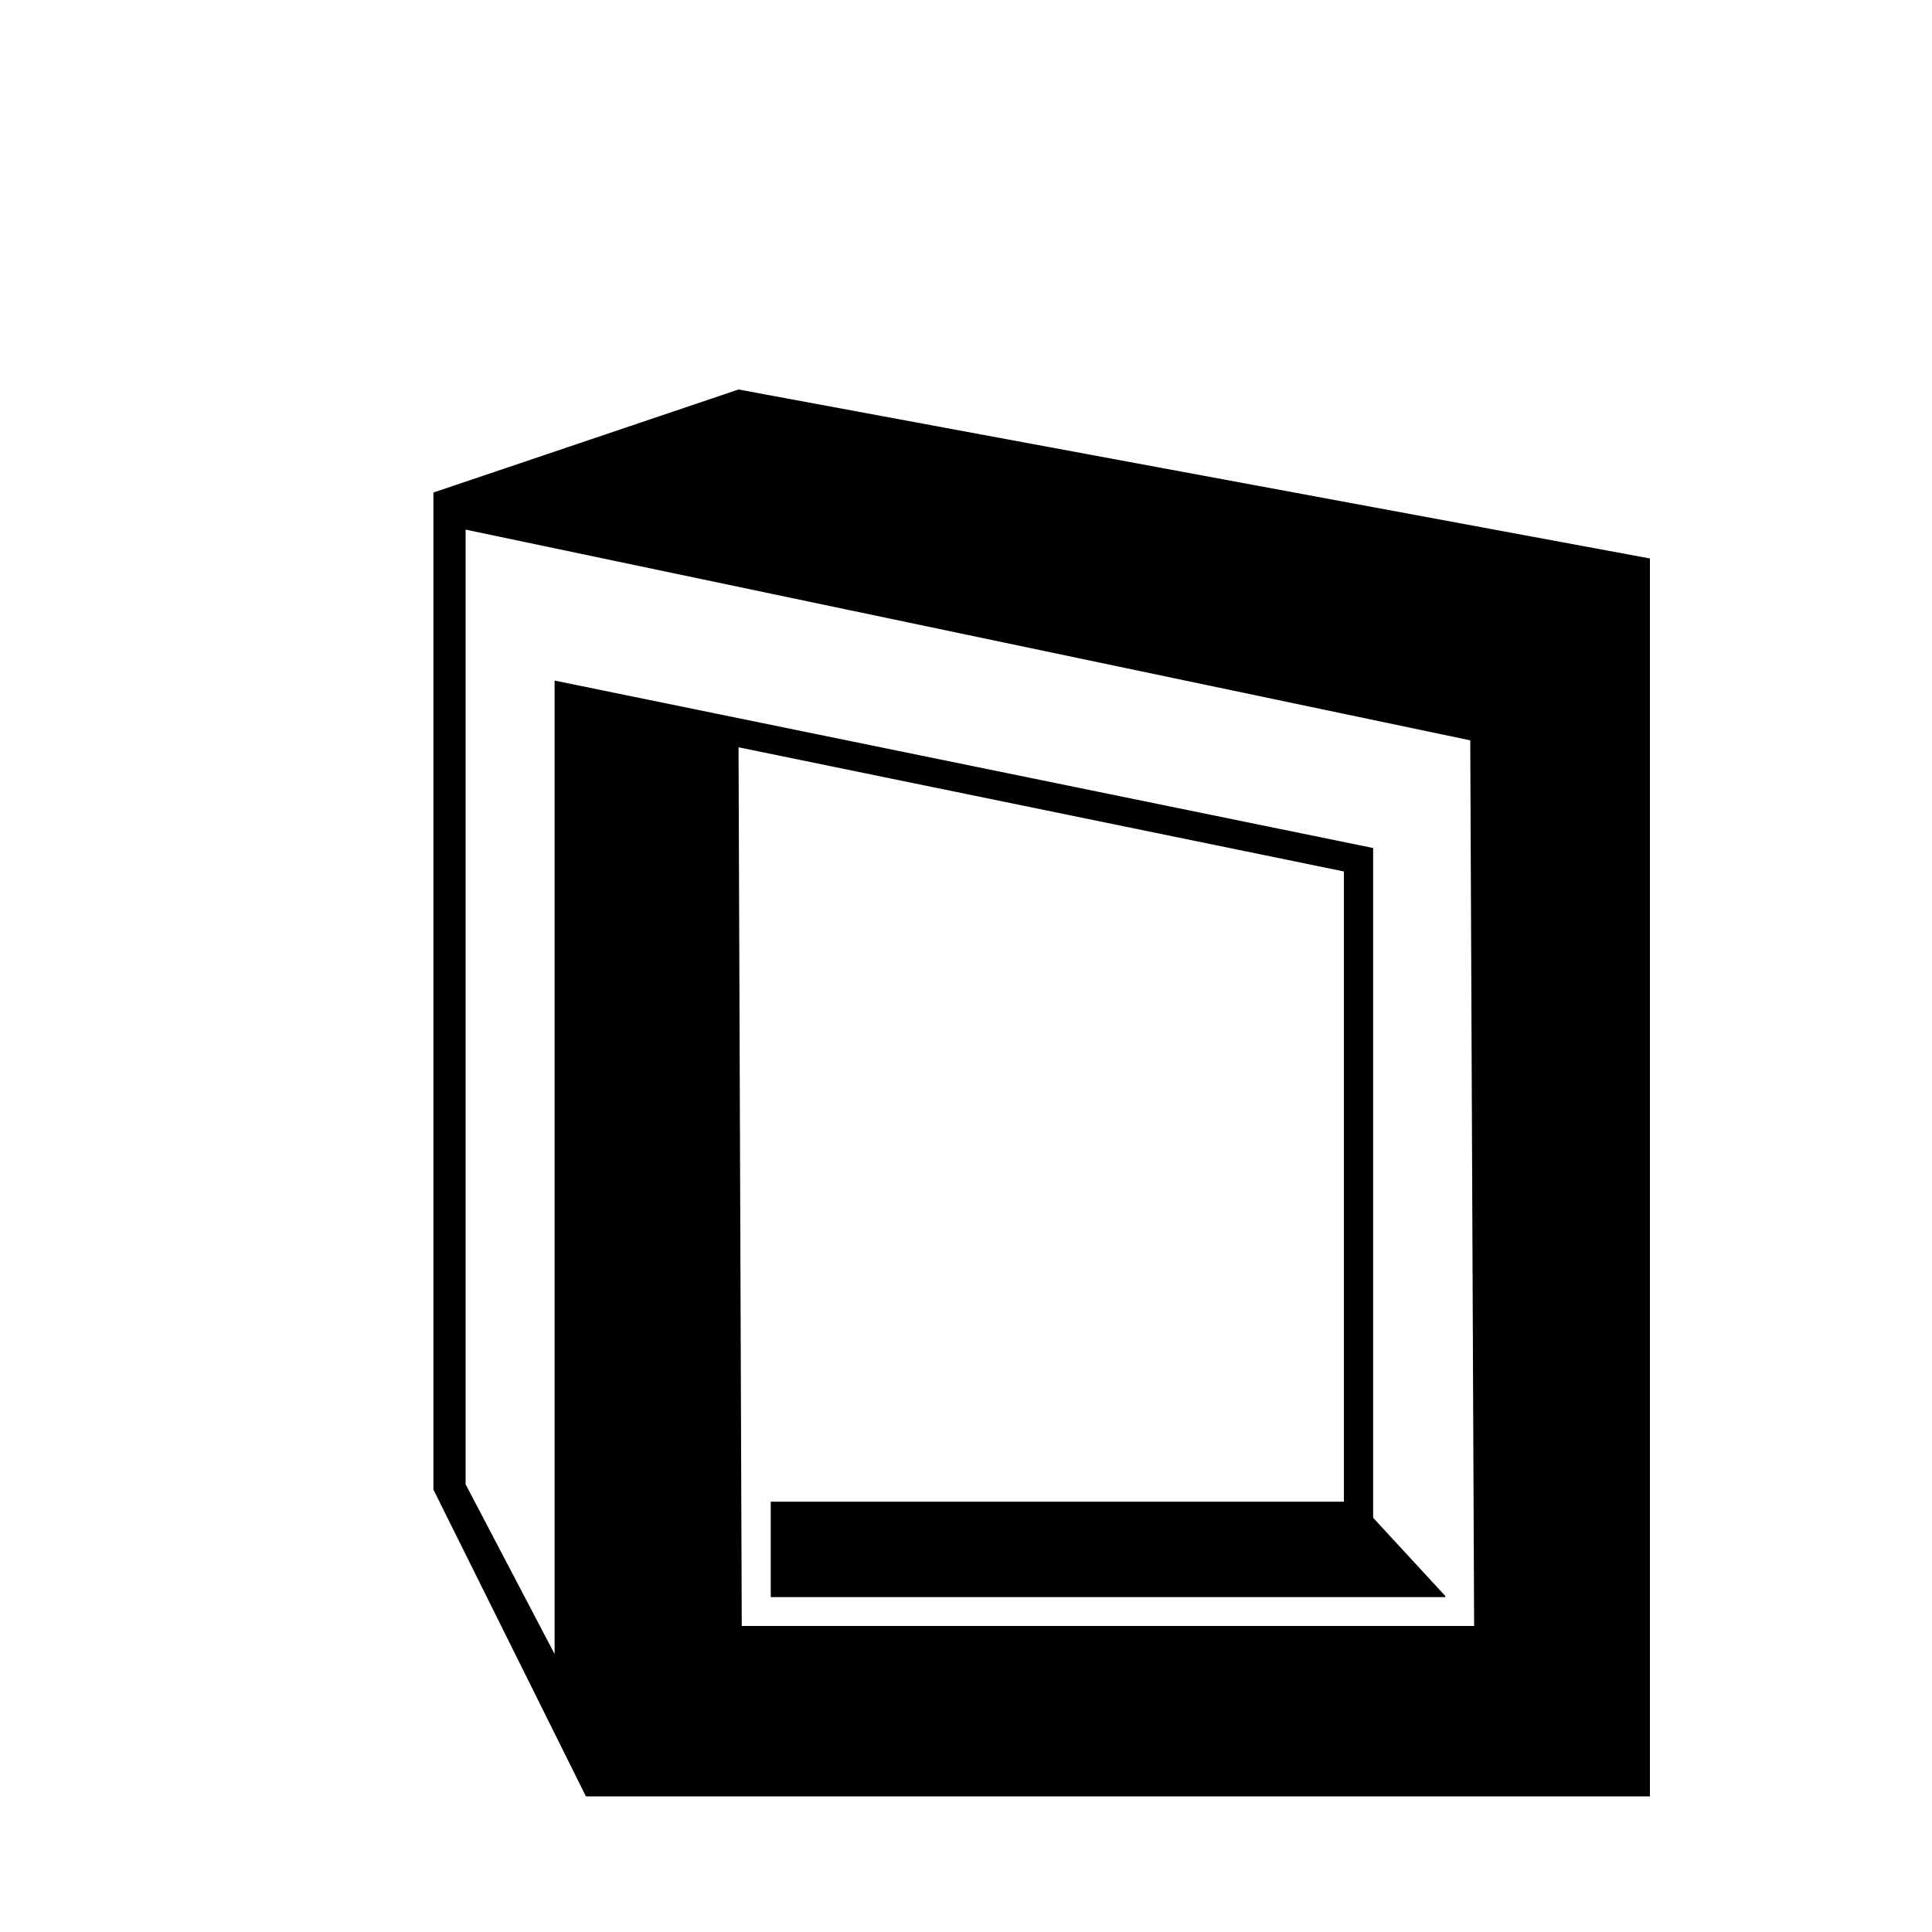
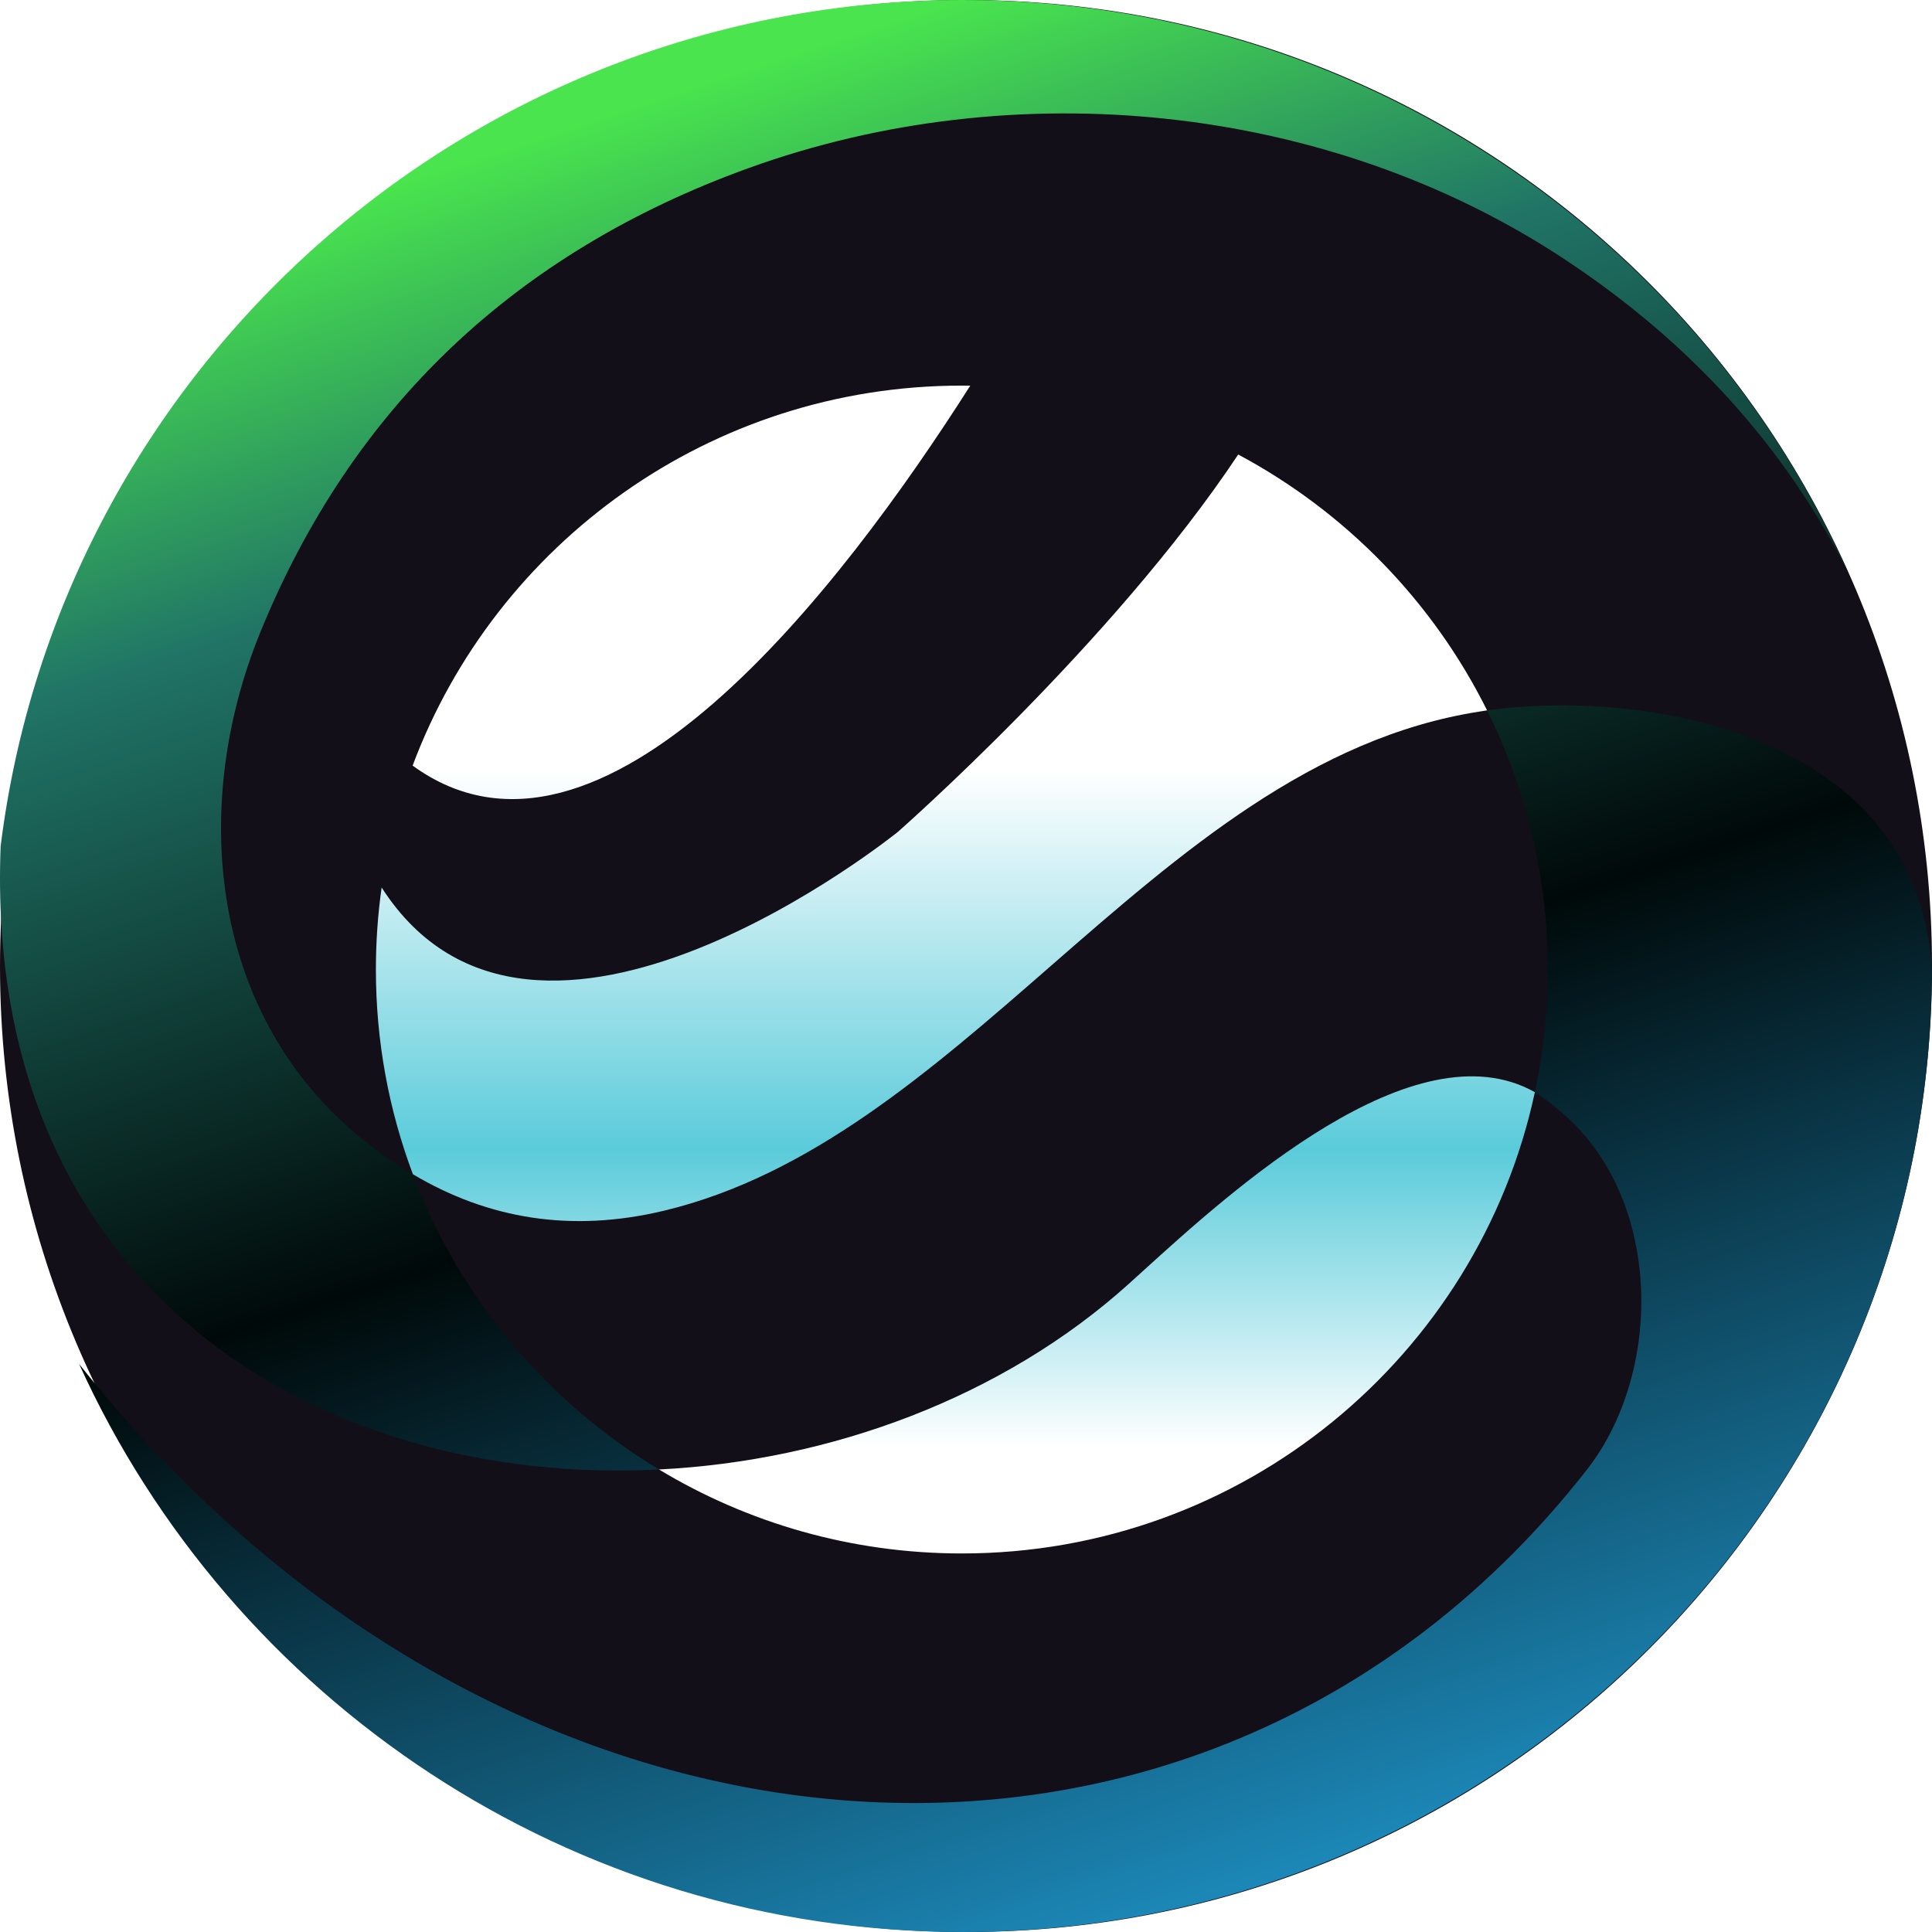
- <svg xmlns="http://www.w3.org/2000/svg" id="f8a78c88-c469-46fa-be85-47fa820f7cd7" viewBox="0 0 150 150">
-   <path d="M57.34,30.24l-23.69,8v77.41l11.84,23.82H128.1V43.36h0Zm57.12,96H57.59l-.25-68.22,47,9.64v48.93H59.84V124h52.37v-.09l-5.6-6.07v-52l-63.55-13v75.58l-6.91-13.18V41.12l78,16.36.3,68.68,0,0Z" />
+ <svg xmlns="http://www.w3.org/2000/svg" width="75" height="75" viewBox="0 0 75 75" fill="none">
+   <rect width="75" height="75" rx="37.5" fill="#130F18" />
+   <path fill-rule="evenodd" clip-rule="evenodd" d="M71.801 22.345C69.36 17.419 65.665 13.313 60.709 10.046C51.52 3.988 39.377 2.795 29.058 6.526C19.957 9.817 13.652 15.859 10.107 24.54C7.399 31.172 8.094 39.174 13.813 44.011C14.533 44.62 15.274 45.153 16.037 45.604C17.845 50.402 21.238 54.426 25.581 57.045C12.456 57.714 -0.637 50.132 0.024 32.86C2.317 14.339 18.163 0 37.37 0C52.74 0 65.959 9.184 71.801 22.345ZM59.581 42.411C59.891 42.588 60.19 42.805 60.476 43.065C64.52 46.312 64.641 53.172 61.6 57.058C46.939 75.794 19.706 73.968 3.07 52.948C8.977 65.952 22.113 75 37.37 75C58.096 75 74.909 58.301 75 37.668C74.449 28.479 63.931 26.724 57.728 27.576C59.237 30.607 60.086 34.023 60.086 37.637C60.086 39.275 59.911 40.872 59.581 42.411Z" fill="url(#paint0_linear_11375_17606)" />
+   <path fill-rule="evenodd" clip-rule="evenodd" d="M25.581 57.045C29.011 59.113 33.036 60.305 37.339 60.305C48.263 60.305 57.388 52.631 59.583 42.398C54.906 39.77 47.799 46.226 44.367 49.343C44.17 49.522 43.985 49.69 43.813 49.845C38.925 54.248 32.246 56.711 25.581 57.045ZM16.029 45.584C18.932 47.31 22.161 47.866 25.778 46.999C31.465 45.636 36.114 41.579 40.78 37.509C45.869 33.07 50.978 28.613 57.471 27.617C57.556 27.604 57.641 27.588 57.728 27.576C55.623 23.346 52.234 19.869 48.067 17.644C43.196 24.976 34.852 32.296 34.852 32.296C34.852 32.296 20.751 43.695 14.815 34.453C14.668 35.493 14.592 36.556 14.592 37.637C14.592 40.433 15.1 43.111 16.029 45.584ZM37.339 14.969C37.448 14.969 37.556 14.97 37.665 14.972C32.632 22.882 23.323 35.027 16.018 29.721C19.24 21.106 27.571 14.969 37.339 14.969Z" fill="url(#paint1_linear_11375_17606)" />
+   <defs>
+     <linearGradient id="paint0_linear_11375_17606" x1="22.321" y1="-5.343" x2="50.157" y2="79.464" gradientUnits="userSpaceOnUse">
+       <stop offset="0.109" stop-color="#49E44E" />
+       <stop offset="0.274" stop-color="#207466" />
+       <stop offset="0.561" stop-color="#000909" />
+       <stop offset="0.93" stop-color="#1C88B8" />
+     </linearGradient>
+     <linearGradient id="paint1_linear_11375_17606" x1="37.09" y1="29.907" x2="37.09" y2="56.185" gradientUnits="userSpaceOnUse">
+       <stop stop-color="white" />
+       <stop offset="0.56" stop-color="#5ACBDA" />
+       <stop offset="1" stop-color="white" />
+     </linearGradient>
+   </defs>
</svg>
